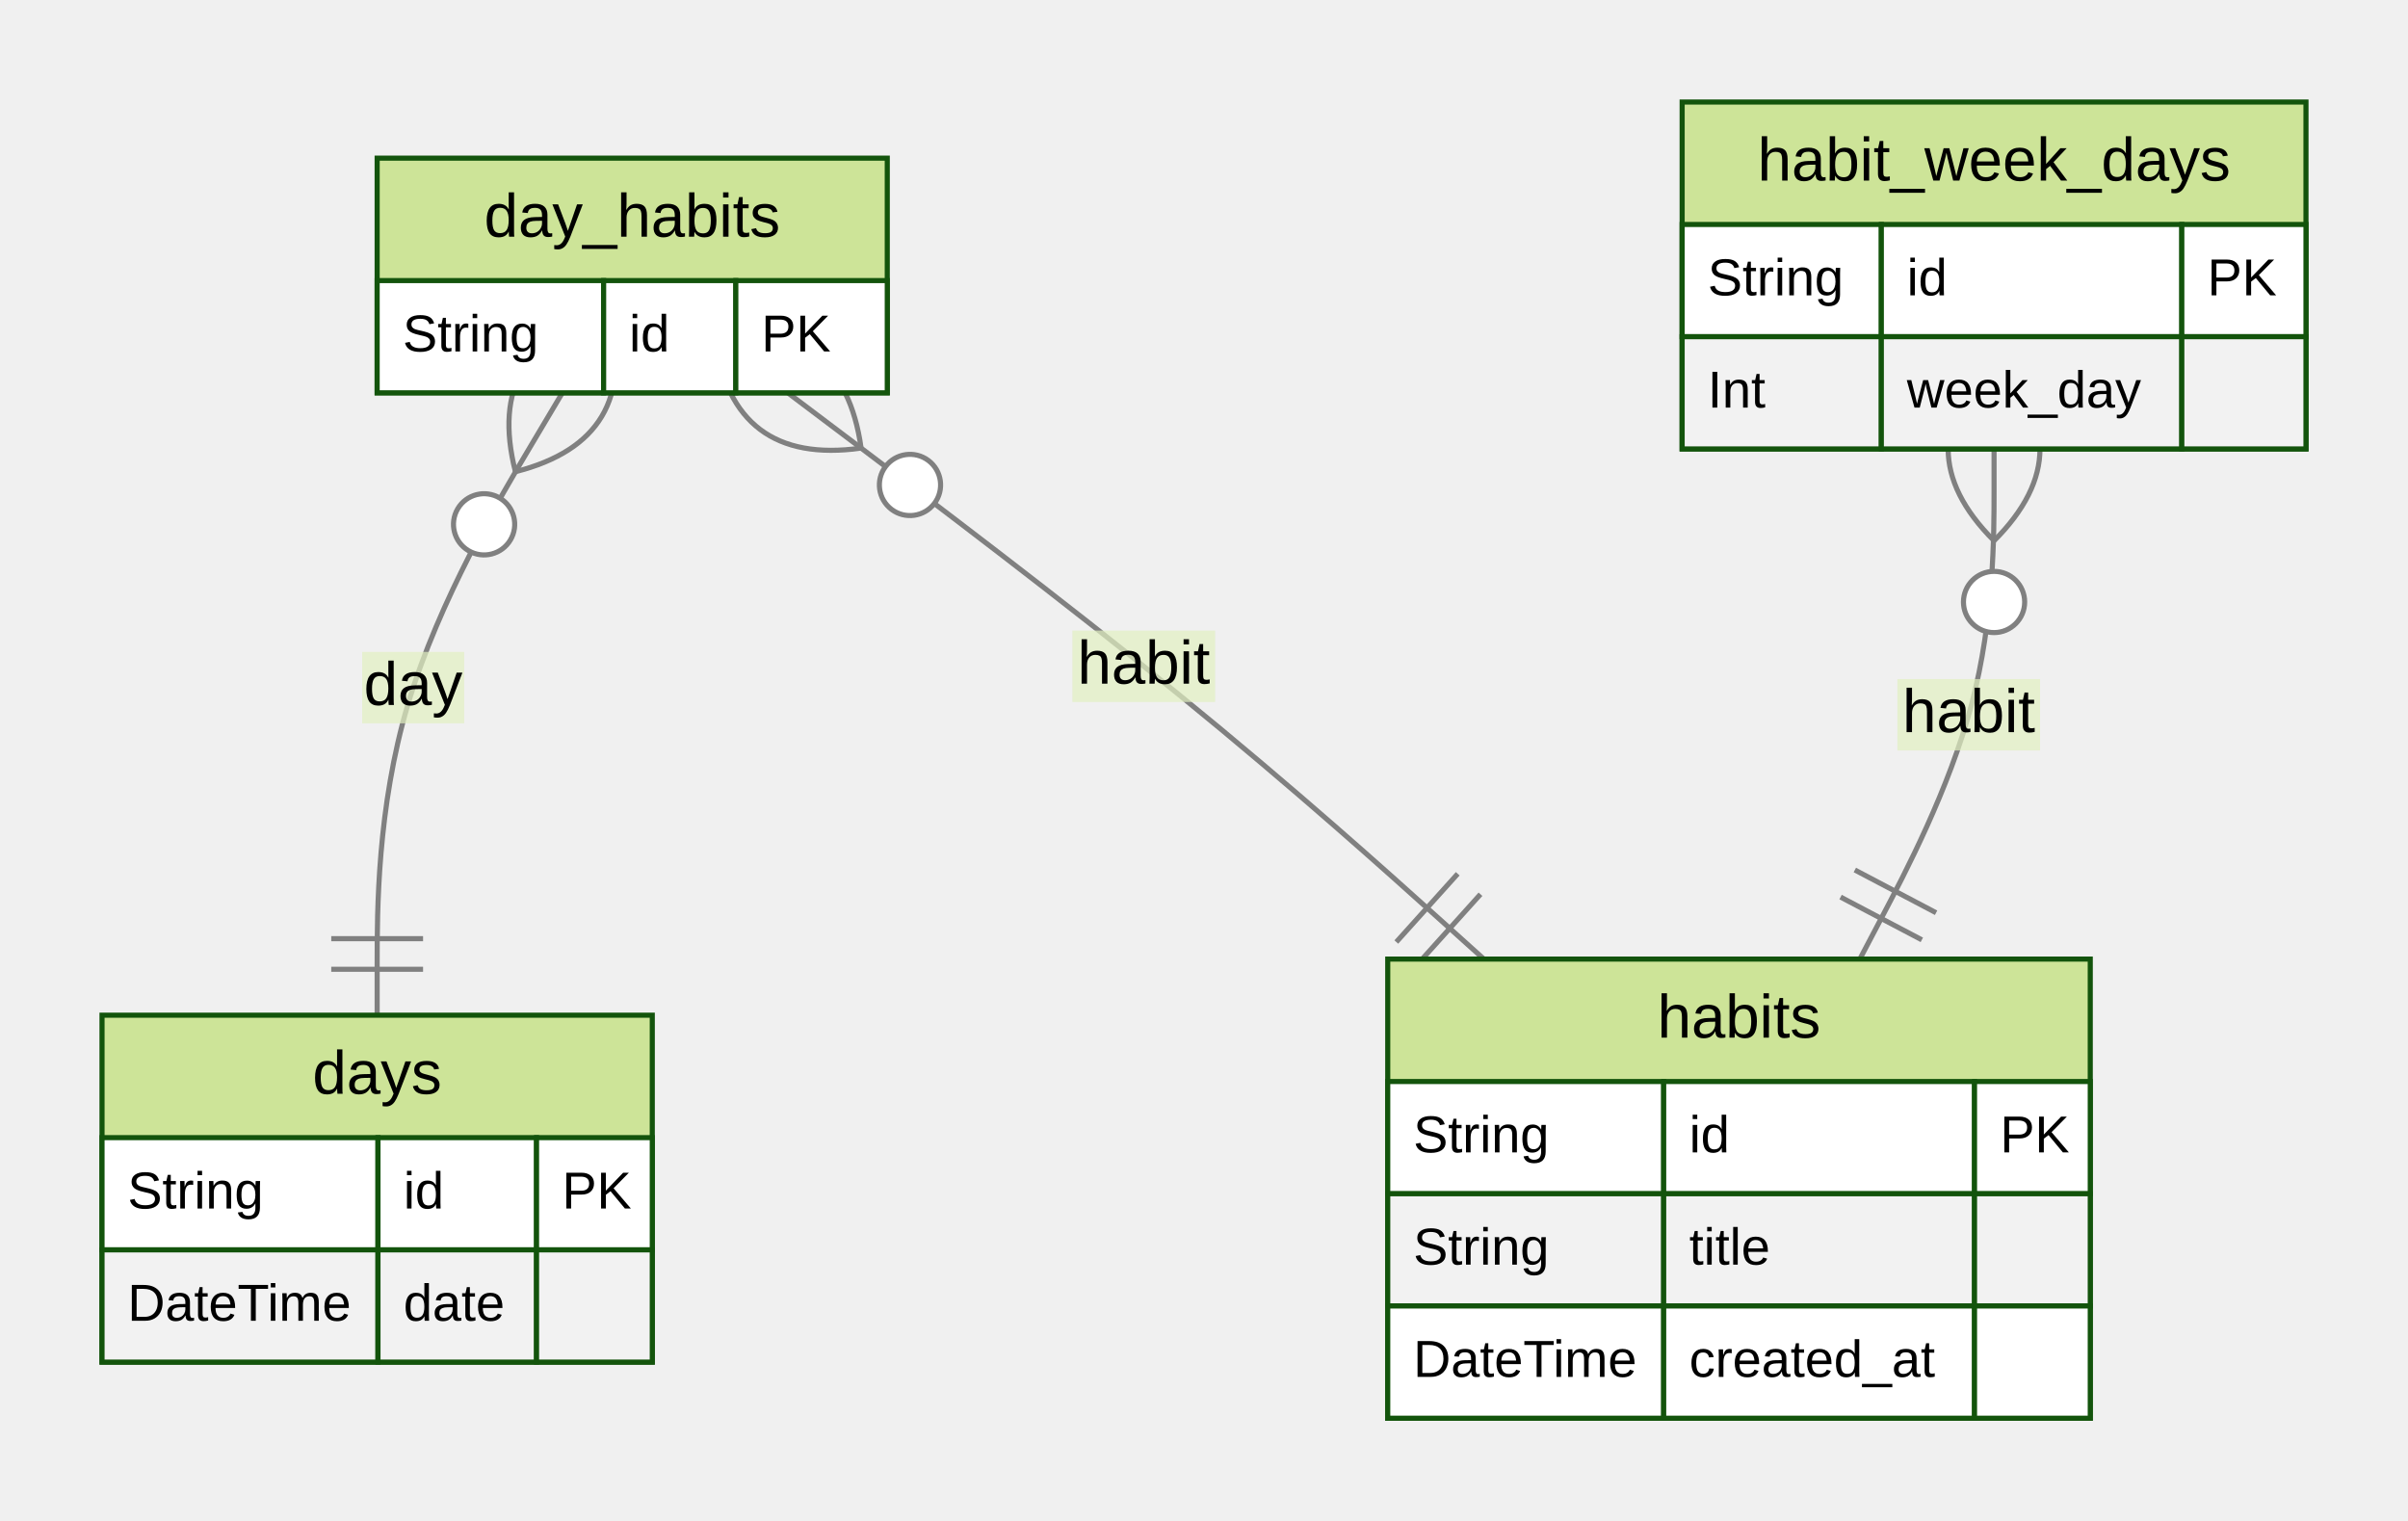
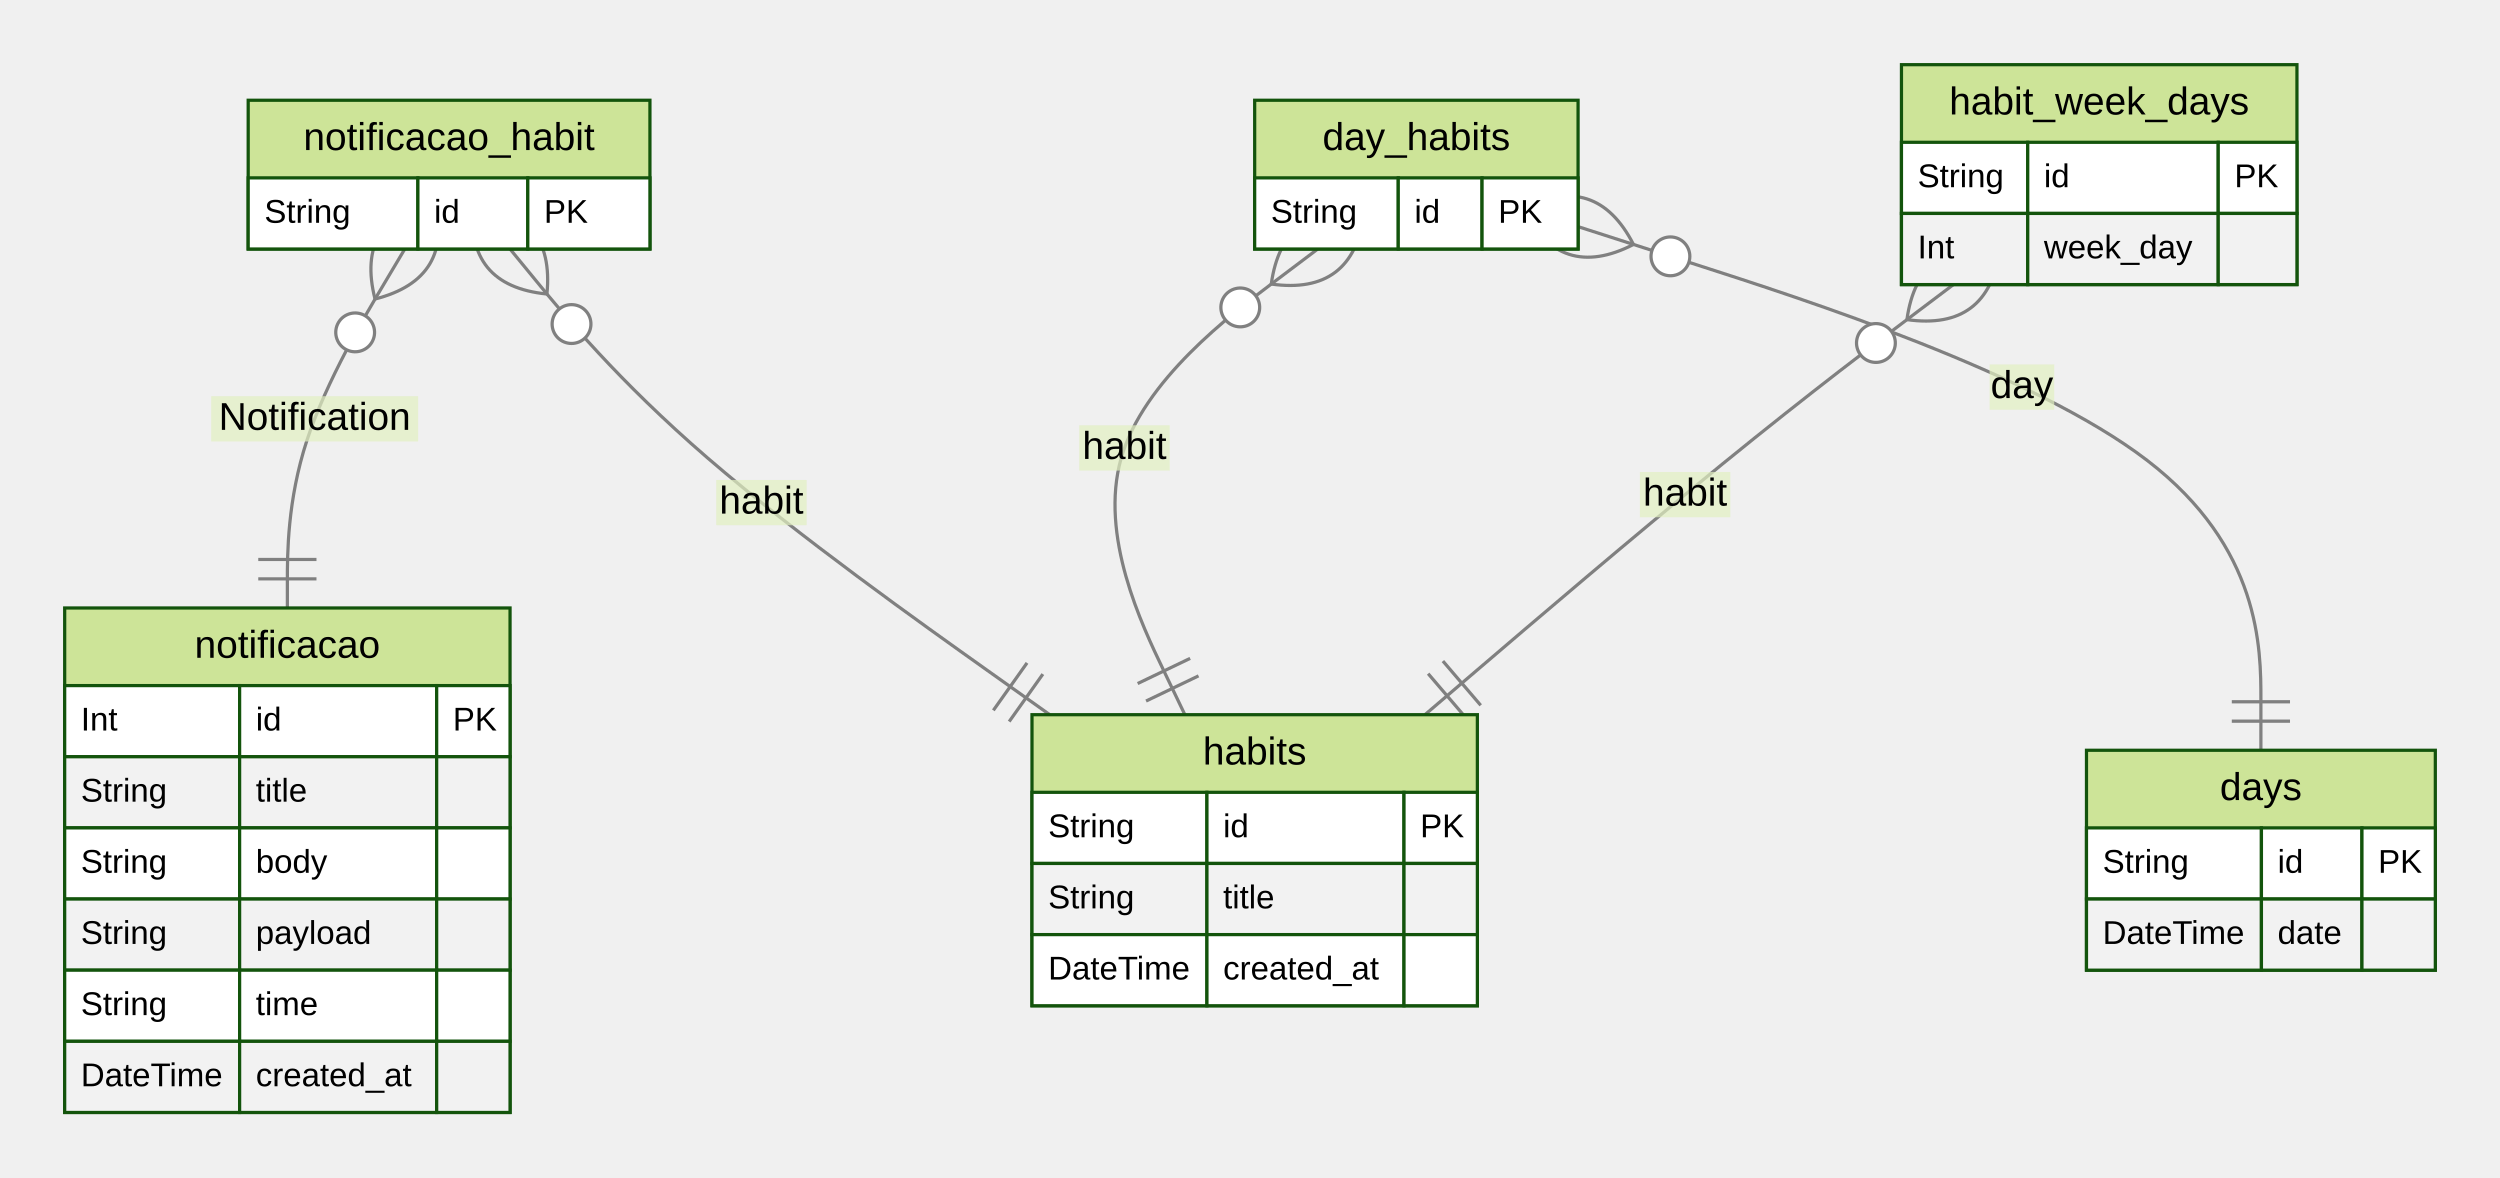
- <svg xmlns="http://www.w3.org/2000/svg" aria-roledescription="er" viewBox="0 0 472.051 298" style="max-width: 472.051px; background-color: white;" width="100%" id="mermaid-0">
+ <svg xmlns="http://www.w3.org/2000/svg" aria-roledescription="er" viewBox="0 0 773.055 364" style="max-width: 773.055px; background-color: white;" width="100%" id="mermaid-0">
  <style>#mermaid-0{font-family:"trebuchet ms",verdana,arial,sans-serif;font-size:16px;fill:#000000;}#mermaid-0 .error-icon{fill:#552222;}#mermaid-0 .error-text{fill:#552222;stroke:#552222;}#mermaid-0 .edge-thickness-normal{stroke-width:2px;}#mermaid-0 .edge-thickness-thick{stroke-width:3.5px;}#mermaid-0 .edge-pattern-solid{stroke-dasharray:0;}#mermaid-0 .edge-pattern-dashed{stroke-dasharray:3;}#mermaid-0 .edge-pattern-dotted{stroke-dasharray:2;}#mermaid-0 .marker{fill:#000000;stroke:#000000;}#mermaid-0 .marker.cross{stroke:#000000;}#mermaid-0 svg{font-family:"trebuchet ms",verdana,arial,sans-serif;font-size:16px;}#mermaid-0 .entityBox{fill:#cde498;stroke:#13540c;}#mermaid-0 .attributeBoxOdd{fill:#ffffff;stroke:#13540c;}#mermaid-0 .attributeBoxEven{fill:#f2f2f2;stroke:#13540c;}#mermaid-0 .relationshipLabelBox{fill:hsl(78.158, 58.462%, 84.51%);opacity:0.7;background-color:hsl(78.158, 58.462%, 84.51%);}#mermaid-0 .relationshipLabelBox rect{opacity:0.5;}#mermaid-0 .relationshipLine{stroke:#000000;}#mermaid-0 .entityTitleText{text-anchor:middle;font-size:18px;fill:#000000;}#mermaid-0 :root{--mermaid-font-family:"trebuchet ms",verdana,arial,sans-serif;}</style>
  <g />
  <defs>
    <marker orient="auto" markerHeight="18" markerWidth="18" refY="9" refX="0" id="ONLY_ONE_START">
      <path d="M9,0 L9,18 M15,0 L15,18" fill="none" stroke="gray" />
    </marker>
  </defs>
  <defs>
    <marker orient="auto" markerHeight="18" markerWidth="18" refY="9" refX="18" id="ONLY_ONE_END">
      <path d="M3,0 L3,18 M9,0 L9,18" fill="none" stroke="gray" />
    </marker>
  </defs>
  <defs>
    <marker orient="auto" markerHeight="18" markerWidth="30" refY="9" refX="0" id="ZERO_OR_ONE_START">
      <circle r="6" cy="9" cx="21" fill="white" stroke="gray" />
      <path d="M9,0 L9,18" fill="none" stroke="gray" />
    </marker>
  </defs>
  <defs>
    <marker orient="auto" markerHeight="18" markerWidth="30" refY="9" refX="30" id="ZERO_OR_ONE_END">
      <circle r="6" cy="9" cx="9" fill="white" stroke="gray" />
      <path d="M21,0 L21,18" fill="none" stroke="gray" />
    </marker>
  </defs>
  <defs>
    <marker orient="auto" markerHeight="36" markerWidth="45" refY="18" refX="18" id="ONE_OR_MORE_START">
      <path d="M0,18 Q 18,0 36,18 Q 18,36 0,18 M42,9 L42,27" fill="none" stroke="gray" />
    </marker>
  </defs>
  <defs>
    <marker orient="auto" markerHeight="36" markerWidth="45" refY="18" refX="27" id="ONE_OR_MORE_END">
      <path d="M3,9 L3,27 M9,18 Q27,0 45,18 Q27,36 9,18" fill="none" stroke="gray" />
    </marker>
  </defs>
  <defs>
    <marker orient="auto" markerHeight="36" markerWidth="57" refY="18" refX="18" id="ZERO_OR_MORE_START">
      <circle r="6" cy="18" cx="48" fill="white" stroke="gray" />
      <path d="M0,18 Q18,0 36,18 Q18,36 0,18" fill="none" stroke="gray" />
    </marker>
  </defs>
  <defs>
    <marker orient="auto" markerHeight="36" markerWidth="57" refY="18" refX="39" id="ZERO_OR_MORE_END">
      <circle r="6" cy="18" cx="9" fill="white" stroke="gray" />
      <path d="M21,18 Q39,0 57,18 Q39,36 21,18" fill="none" stroke="gray" />
    </marker>
  </defs>
-   <path style="stroke: gray; fill: none;" marker-start="url(#ZERO_OR_MORE_START)" marker-end="url(#ONLY_ONE_END)" d="M110.244,77L104.192,87.167C98.141,97.333,86.038,117.667,79.986,138C73.935,158.333,73.935,178.667,73.935,188.833L73.935,199" class="er relationshipLine" />
-   <path style="stroke: gray; fill: none;" marker-start="url(#ZERO_OR_MORE_START)" marker-end="url(#ONLY_ONE_END)" d="M154.436,77L167.919,87.167C181.401,97.333,208.366,117.667,231.11,136.167C253.853,154.667,272.375,171.333,281.635,179.667L290.896,188" class="er relationshipLine" />
-   <path style="stroke: gray; fill: none;" marker-start="url(#ZERO_OR_MORE_START)" marker-end="url(#ONLY_ONE_END)" d="M390.905,88L390.905,96.333C390.905,104.667,390.905,121.333,386.519,138C382.133,154.667,373.361,171.333,368.975,179.667L364.589,188" class="er relationshipLine" />
-   <g transform="translate(272.0455,188 )" id="entity-habits-4038c3fe-703f-4abd-b409-cb26fa4bf640">
+   <path style="stroke: gray; fill: none;" marker-start="url(#ZERO_OR_MORE_START)" marker-end="url(#ONLY_ONE_END)" d="M125.169,77L119.117,87.167C113.065,97.333,100.962,117.667,94.911,136.167C88.859,154.667,88.859,171.333,88.859,179.667L88.859,188" class="er relationshipLine" />
+   <path style="stroke: gray; fill: none;" marker-start="url(#ZERO_OR_MORE_START)" marker-end="url(#ONLY_ONE_END)" d="M157.713,77L166.047,87.167C174.382,97.333,191.05,117.667,218.865,141.667C246.68,165.667,285.641,193.333,305.122,207.167L324.603,221" class="er relationshipLine" />
+   <path style="stroke: gray; fill: none;" marker-start="url(#ZERO_OR_MORE_START)" marker-end="url(#ONLY_ONE_END)" d="M487.974,70.083L523.165,81.402C558.356,92.722,628.738,115.361,663.929,142.347C699.12,169.333,699.12,200.667,699.12,216.333L699.12,232" class="er relationshipLine" />
+   <path style="stroke: gray; fill: none;" marker-start="url(#ZERO_OR_MORE_START)" marker-end="url(#ONLY_ONE_END)" d="M407.472,77L393.99,87.167C380.507,97.333,353.542,117.667,346.695,141.667C339.848,165.667,353.118,193.333,359.754,207.167L366.389,221" class="er relationshipLine" />
+   <path style="stroke: gray; fill: none;" marker-start="url(#ZERO_OR_MORE_START)" marker-end="url(#ONLY_ONE_END)" d="M604.031,88L592.98,96.333C581.929,104.667,559.826,121.333,532.591,143.5C505.356,165.667,472.988,193.333,456.804,207.167L440.62,221" class="er relationshipLine" />
+   <g transform="translate(319.1148,221 )" id="entity-habits-3e828928-fa19-41f3-96db-d2c560063aea">
    <rect height="90" width="137.718" y="0" x="0" class="er entityBox" />
-     <text style="dominant-baseline: middle; text-anchor: middle; font-size: 12px;" transform="translate(68.85901,12)" y="0" x="0" id="text-entity-habits-4038c3fe-703f-4abd-b409-cb26fa4bf640" class="er entityLabel">habits</text>
+     <text style="dominant-baseline: middle; text-anchor: middle; font-size: 12px;" transform="translate(68.85901,12)" y="0" x="0" id="text-entity-habits-3e828928-fa19-41f3-96db-d2c560063aea" class="er entityLabel">habits</text>
    <rect height="22" width="54.096" y="24" x="0" class="er attributeBoxOdd" />
-     <text style="dominant-baseline: middle; font-size: 10.2px;" transform="translate(5,35)" y="0" x="0" id="text-entity-habits-4038c3fe-703f-4abd-b409-cb26fa4bf640-attr-1-type" class="er entityLabel">String</text>
+     <text style="dominant-baseline: middle; font-size: 10.2px;" transform="translate(5,35)" y="0" x="0" id="text-entity-habits-3e828928-fa19-41f3-96db-d2c560063aea-attr-1-type" class="er entityLabel">String</text>
    <rect height="22" width="60.935" y="24" x="54.096" class="er attributeBoxOdd" />
-     <text style="dominant-baseline: middle; font-size: 10.2px;" transform="translate(59.09555,35)" y="0" x="0" id="text-entity-habits-4038c3fe-703f-4abd-b409-cb26fa4bf640-attr-1-name" class="er entityLabel">id</text>
+     <text style="dominant-baseline: middle; font-size: 10.2px;" transform="translate(59.09555,35)" y="0" x="0" id="text-entity-habits-3e828928-fa19-41f3-96db-d2c560063aea-attr-1-name" class="er entityLabel">id</text>
    <rect height="22" width="22.688" y="24" x="115.03" class="er attributeBoxOdd" />
-     <text style="dominant-baseline: middle; font-size: 10.2px;" transform="translate(120.0303,35)" y="0" x="0" id="text-entity-habits-4038c3fe-703f-4abd-b409-cb26fa4bf640-attr-1-key" class="er entityLabel">PK</text>
+     <text style="dominant-baseline: middle; font-size: 10.2px;" transform="translate(120.0303,35)" y="0" x="0" id="text-entity-habits-3e828928-fa19-41f3-96db-d2c560063aea-attr-1-key" class="er entityLabel">PK</text>
    <rect height="22" width="54.096" y="46" x="0" class="er attributeBoxEven" />
-     <text style="dominant-baseline: middle; font-size: 10.2px;" transform="translate(5,57)" y="0" x="0" id="text-entity-habits-4038c3fe-703f-4abd-b409-cb26fa4bf640-attr-2-type" class="er entityLabel">String</text>
+     <text style="dominant-baseline: middle; font-size: 10.2px;" transform="translate(5,57)" y="0" x="0" id="text-entity-habits-3e828928-fa19-41f3-96db-d2c560063aea-attr-2-type" class="er entityLabel">String</text>
    <rect height="22" width="60.935" y="46" x="54.096" class="er attributeBoxEven" />
-     <text style="dominant-baseline: middle; font-size: 10.2px;" transform="translate(59.09555,57)" y="0" x="0" id="text-entity-habits-4038c3fe-703f-4abd-b409-cb26fa4bf640-attr-2-name" class="er entityLabel">title</text>
+     <text style="dominant-baseline: middle; font-size: 10.2px;" transform="translate(59.09555,57)" y="0" x="0" id="text-entity-habits-3e828928-fa19-41f3-96db-d2c560063aea-attr-2-name" class="er entityLabel">title</text>
    <rect height="22" width="22.688" y="46" x="115.03" class="er attributeBoxEven" />
-     <text style="dominant-baseline: middle; font-size: 10.2px;" transform="translate(120.0303,57)" y="0" x="0" id="text-entity-habits-4038c3fe-703f-4abd-b409-cb26fa4bf640-attr-2-key" class="er entityLabel" />
+     <text style="dominant-baseline: middle; font-size: 10.2px;" transform="translate(120.0303,57)" y="0" x="0" id="text-entity-habits-3e828928-fa19-41f3-96db-d2c560063aea-attr-2-key" class="er entityLabel" />
    <rect height="22" width="54.096" y="68" x="0" class="er attributeBoxOdd" />
-     <text style="dominant-baseline: middle; font-size: 10.2px;" transform="translate(5,79)" y="0" x="0" id="text-entity-habits-4038c3fe-703f-4abd-b409-cb26fa4bf640-attr-3-type" class="er entityLabel">DateTime</text>
+     <text style="dominant-baseline: middle; font-size: 10.2px;" transform="translate(5,79)" y="0" x="0" id="text-entity-habits-3e828928-fa19-41f3-96db-d2c560063aea-attr-3-type" class="er entityLabel">DateTime</text>
    <rect height="22" width="60.935" y="68" x="54.096" class="er attributeBoxOdd" />
-     <text style="dominant-baseline: middle; font-size: 10.2px;" transform="translate(59.09555,79)" y="0" x="0" id="text-entity-habits-4038c3fe-703f-4abd-b409-cb26fa4bf640-attr-3-name" class="er entityLabel">created_at</text>
+     <text style="dominant-baseline: middle; font-size: 10.2px;" transform="translate(59.09555,79)" y="0" x="0" id="text-entity-habits-3e828928-fa19-41f3-96db-d2c560063aea-attr-3-name" class="er entityLabel">created_at</text>
    <rect height="22" width="22.688" y="68" x="115.03" class="er attributeBoxOdd" />
-     <text style="dominant-baseline: middle; font-size: 10.2px;" transform="translate(120.0303,79)" y="0" x="0" id="text-entity-habits-4038c3fe-703f-4abd-b409-cb26fa4bf640-attr-3-key" class="er entityLabel" />
+     <text style="dominant-baseline: middle; font-size: 10.2px;" transform="translate(120.0303,79)" y="0" x="0" id="text-entity-habits-3e828928-fa19-41f3-96db-d2c560063aea-attr-3-key" class="er entityLabel" />
  </g>
-   <g transform="translate(20,199 )" id="entity-days-79306a26-5b62-4076-8913-7c7477946830">
+   <g transform="translate(20,188 )" id="entity-notificacao-24ec259f-1f0f-4a18-8f4a-3fe1d3fa7203">
+     <rect height="156" width="137.718" y="0" x="0" class="er entityBox" />
+     <text style="dominant-baseline: middle; text-anchor: middle; font-size: 12px;" transform="translate(68.85901,12)" y="0" x="0" id="text-entity-notificacao-24ec259f-1f0f-4a18-8f4a-3fe1d3fa7203" class="er entityLabel">notificacao</text>
+     <rect height="22" width="54.096" y="24" x="0" class="er attributeBoxOdd" />
+     <text style="dominant-baseline: middle; font-size: 10.2px;" transform="translate(5,35)" y="0" x="0" id="text-entity-notificacao-24ec259f-1f0f-4a18-8f4a-3fe1d3fa7203-attr-1-type" class="er entityLabel">Int</text>
+     <rect height="22" width="60.935" y="24" x="54.096" class="er attributeBoxOdd" />
+     <text style="dominant-baseline: middle; font-size: 10.2px;" transform="translate(59.09555,35)" y="0" x="0" id="text-entity-notificacao-24ec259f-1f0f-4a18-8f4a-3fe1d3fa7203-attr-1-name" class="er entityLabel">id</text>
+     <rect height="22" width="22.688" y="24" x="115.03" class="er attributeBoxOdd" />
+     <text style="dominant-baseline: middle; font-size: 10.2px;" transform="translate(120.0303,35)" y="0" x="0" id="text-entity-notificacao-24ec259f-1f0f-4a18-8f4a-3fe1d3fa7203-attr-1-key" class="er entityLabel">PK</text>
+     <rect height="22" width="54.096" y="46" x="0" class="er attributeBoxEven" />
+     <text style="dominant-baseline: middle; font-size: 10.2px;" transform="translate(5,57)" y="0" x="0" id="text-entity-notificacao-24ec259f-1f0f-4a18-8f4a-3fe1d3fa7203-attr-2-type" class="er entityLabel">String</text>
+     <rect height="22" width="60.935" y="46" x="54.096" class="er attributeBoxEven" />
+     <text style="dominant-baseline: middle; font-size: 10.2px;" transform="translate(59.09555,57)" y="0" x="0" id="text-entity-notificacao-24ec259f-1f0f-4a18-8f4a-3fe1d3fa7203-attr-2-name" class="er entityLabel">title</text>
+     <rect height="22" width="22.688" y="46" x="115.03" class="er attributeBoxEven" />
+     <text style="dominant-baseline: middle; font-size: 10.2px;" transform="translate(120.0303,57)" y="0" x="0" id="text-entity-notificacao-24ec259f-1f0f-4a18-8f4a-3fe1d3fa7203-attr-2-key" class="er entityLabel" />
+     <rect height="22" width="54.096" y="68" x="0" class="er attributeBoxOdd" />
+     <text style="dominant-baseline: middle; font-size: 10.2px;" transform="translate(5,79)" y="0" x="0" id="text-entity-notificacao-24ec259f-1f0f-4a18-8f4a-3fe1d3fa7203-attr-3-type" class="er entityLabel">String</text>
+     <rect height="22" width="60.935" y="68" x="54.096" class="er attributeBoxOdd" />
+     <text style="dominant-baseline: middle; font-size: 10.2px;" transform="translate(59.09555,79)" y="0" x="0" id="text-entity-notificacao-24ec259f-1f0f-4a18-8f4a-3fe1d3fa7203-attr-3-name" class="er entityLabel">body</text>
+     <rect height="22" width="22.688" y="68" x="115.03" class="er attributeBoxOdd" />
+     <text style="dominant-baseline: middle; font-size: 10.2px;" transform="translate(120.0303,79)" y="0" x="0" id="text-entity-notificacao-24ec259f-1f0f-4a18-8f4a-3fe1d3fa7203-attr-3-key" class="er entityLabel" />
+     <rect height="22" width="54.096" y="90" x="0" class="er attributeBoxEven" />
+     <text style="dominant-baseline: middle; font-size: 10.2px;" transform="translate(5,101)" y="0" x="0" id="text-entity-notificacao-24ec259f-1f0f-4a18-8f4a-3fe1d3fa7203-attr-4-type" class="er entityLabel">String</text>
+     <rect height="22" width="60.935" y="90" x="54.096" class="er attributeBoxEven" />
+     <text style="dominant-baseline: middle; font-size: 10.2px;" transform="translate(59.09555,101)" y="0" x="0" id="text-entity-notificacao-24ec259f-1f0f-4a18-8f4a-3fe1d3fa7203-attr-4-name" class="er entityLabel">payload</text>
+     <rect height="22" width="22.688" y="90" x="115.03" class="er attributeBoxEven" />
+     <text style="dominant-baseline: middle; font-size: 10.2px;" transform="translate(120.0303,101)" y="0" x="0" id="text-entity-notificacao-24ec259f-1f0f-4a18-8f4a-3fe1d3fa7203-attr-4-key" class="er entityLabel" />
+     <rect height="22" width="54.096" y="112" x="0" class="er attributeBoxOdd" />
+     <text style="dominant-baseline: middle; font-size: 10.2px;" transform="translate(5,123)" y="0" x="0" id="text-entity-notificacao-24ec259f-1f0f-4a18-8f4a-3fe1d3fa7203-attr-5-type" class="er entityLabel">String</text>
+     <rect height="22" width="60.935" y="112" x="54.096" class="er attributeBoxOdd" />
+     <text style="dominant-baseline: middle; font-size: 10.2px;" transform="translate(59.09555,123)" y="0" x="0" id="text-entity-notificacao-24ec259f-1f0f-4a18-8f4a-3fe1d3fa7203-attr-5-name" class="er entityLabel">time</text>
+     <rect height="22" width="22.688" y="112" x="115.03" class="er attributeBoxOdd" />
+     <text style="dominant-baseline: middle; font-size: 10.2px;" transform="translate(120.0303,123)" y="0" x="0" id="text-entity-notificacao-24ec259f-1f0f-4a18-8f4a-3fe1d3fa7203-attr-5-key" class="er entityLabel" />
+     <rect height="22" width="54.096" y="134" x="0" class="er attributeBoxEven" />
+     <text style="dominant-baseline: middle; font-size: 10.2px;" transform="translate(5,145)" y="0" x="0" id="text-entity-notificacao-24ec259f-1f0f-4a18-8f4a-3fe1d3fa7203-attr-6-type" class="er entityLabel">DateTime</text>
+     <rect height="22" width="60.935" y="134" x="54.096" class="er attributeBoxEven" />
+     <text style="dominant-baseline: middle; font-size: 10.2px;" transform="translate(59.09555,145)" y="0" x="0" id="text-entity-notificacao-24ec259f-1f0f-4a18-8f4a-3fe1d3fa7203-attr-6-name" class="er entityLabel">created_at</text>
+     <rect height="22" width="22.688" y="134" x="115.03" class="er attributeBoxEven" />
+     <text style="dominant-baseline: middle; font-size: 10.2px;" transform="translate(120.0303,145)" y="0" x="0" id="text-entity-notificacao-24ec259f-1f0f-4a18-8f4a-3fe1d3fa7203-attr-6-key" class="er entityLabel" />
+   </g>
+   <g transform="translate(76.74573,31 )" id="entity-notificacaohabit-bc84c448-7673-4b3d-88e4-f3633c81e701">
+     <rect height="46" width="124.227" y="0" x="0" class="er entityBox" />
+     <text style="dominant-baseline: middle; text-anchor: middle; font-size: 12px;" transform="translate(62.11328,12)" y="0" x="0" id="text-entity-notificacaohabit-bc84c448-7673-4b3d-88e4-f3633c81e701" class="er entityLabel">notificacao_habit</text>
+     <rect height="22" width="52.474" y="24" x="0" class="er attributeBoxOdd" />
+     <text style="dominant-baseline: middle; font-size: 10.2px;" transform="translate(5,35)" y="0" x="0" id="text-entity-notificacaohabit-bc84c448-7673-4b3d-88e4-f3633c81e701-attr-1-type" class="er entityLabel">String</text>
+     <rect height="22" width="33.987" y="24" x="52.474" class="er attributeBoxOdd" />
+     <text style="dominant-baseline: middle; font-size: 10.2px;" transform="translate(57.47414,35)" y="0" x="0" id="text-entity-notificacaohabit-bc84c448-7673-4b3d-88e4-f3633c81e701-attr-1-name" class="er entityLabel">id</text>
+     <rect height="22" width="37.766" y="24" x="86.461" class="er attributeBoxOdd" />
+     <text style="dominant-baseline: middle; font-size: 10.2px;" transform="translate(91.4608,35)" y="0" x="0" id="text-entity-notificacaohabit-bc84c448-7673-4b3d-88e4-f3633c81e701-attr-1-key" class="er entityLabel">PK</text>
+   </g>
+   <g transform="translate(645.1858,232 )" id="entity-days-6072a2b7-01f1-4c1e-ab2c-7e8e6f6292d7">
    <rect height="68" width="107.869" y="0" x="0" class="er entityBox" />
-     <text style="dominant-baseline: middle; text-anchor: middle; font-size: 12px;" transform="translate(53.93452,12)" y="0" x="0" id="text-entity-days-79306a26-5b62-4076-8913-7c7477946830" class="er entityLabel">days</text>
+     <text style="dominant-baseline: middle; text-anchor: middle; font-size: 12px;" transform="translate(53.93452,12)" y="0" x="0" id="text-entity-days-6072a2b7-01f1-4c1e-ab2c-7e8e6f6292d7" class="er entityLabel">days</text>
    <rect height="22" width="54.096" y="24" x="0" class="er attributeBoxOdd" />
-     <text style="dominant-baseline: middle; font-size: 10.2px;" transform="translate(5,35)" y="0" x="0" id="text-entity-days-79306a26-5b62-4076-8913-7c7477946830-attr-1-type" class="er entityLabel">String</text>
+     <text style="dominant-baseline: middle; font-size: 10.2px;" transform="translate(5,35)" y="0" x="0" id="text-entity-days-6072a2b7-01f1-4c1e-ab2c-7e8e6f6292d7-attr-1-type" class="er entityLabel">String</text>
    <rect height="22" width="31.086" y="24" x="54.096" class="er attributeBoxOdd" />
-     <text style="dominant-baseline: middle; font-size: 10.2px;" transform="translate(59.09555,35)" y="0" x="0" id="text-entity-days-79306a26-5b62-4076-8913-7c7477946830-attr-1-name" class="er entityLabel">id</text>
+     <text style="dominant-baseline: middle; font-size: 10.2px;" transform="translate(59.09555,35)" y="0" x="0" id="text-entity-days-6072a2b7-01f1-4c1e-ab2c-7e8e6f6292d7-attr-1-name" class="er entityLabel">id</text>
    <rect height="22" width="22.688" y="24" x="85.181" class="er attributeBoxOdd" />
-     <text style="dominant-baseline: middle; font-size: 10.2px;" transform="translate(90.18137,35)" y="0" x="0" id="text-entity-days-79306a26-5b62-4076-8913-7c7477946830-attr-1-key" class="er entityLabel">PK</text>
+     <text style="dominant-baseline: middle; font-size: 10.2px;" transform="translate(90.18137,35)" y="0" x="0" id="text-entity-days-6072a2b7-01f1-4c1e-ab2c-7e8e6f6292d7-attr-1-key" class="er entityLabel">PK</text>
    <rect height="22" width="54.096" y="46" x="0" class="er attributeBoxEven" />
-     <text style="dominant-baseline: middle; font-size: 10.2px;" transform="translate(5,57)" y="0" x="0" id="text-entity-days-79306a26-5b62-4076-8913-7c7477946830-attr-2-type" class="er entityLabel">DateTime</text>
+     <text style="dominant-baseline: middle; font-size: 10.2px;" transform="translate(5,57)" y="0" x="0" id="text-entity-days-6072a2b7-01f1-4c1e-ab2c-7e8e6f6292d7-attr-2-type" class="er entityLabel">DateTime</text>
    <rect height="22" width="31.086" y="46" x="54.096" class="er attributeBoxEven" />
-     <text style="dominant-baseline: middle; font-size: 10.2px;" transform="translate(59.09555,57)" y="0" x="0" id="text-entity-days-79306a26-5b62-4076-8913-7c7477946830-attr-2-name" class="er entityLabel">date</text>
+     <text style="dominant-baseline: middle; font-size: 10.2px;" transform="translate(59.09555,57)" y="0" x="0" id="text-entity-days-6072a2b7-01f1-4c1e-ab2c-7e8e6f6292d7-attr-2-name" class="er entityLabel">date</text>
    <rect height="22" width="22.688" y="46" x="85.181" class="er attributeBoxEven" />
-     <text style="dominant-baseline: middle; font-size: 10.2px;" transform="translate(90.18137,57)" y="0" x="0" id="text-entity-days-79306a26-5b62-4076-8913-7c7477946830-attr-2-key" class="er entityLabel" />
+     <text style="dominant-baseline: middle; font-size: 10.2px;" transform="translate(90.18137,57)" y="0" x="0" id="text-entity-days-6072a2b7-01f1-4c1e-ab2c-7e8e6f6292d7-attr-2-key" class="er entityLabel" />
  </g>
-   <g transform="translate(73.93452,31 )" id="entity-dayhabits-ef833930-8bf5-41f2-b63d-9cd59a0eefbb">
+   <g transform="translate(387.9738,31 )" id="entity-dayhabits-55e954dc-ce7b-4054-a044-c57caba6e818">
    <rect height="46" width="100" y="0" x="0" class="er entityBox" />
-     <text style="dominant-baseline: middle; text-anchor: middle; font-size: 12px;" transform="translate(50,12)" y="0" x="0" id="text-entity-dayhabits-ef833930-8bf5-41f2-b63d-9cd59a0eefbb" class="er entityLabel">day_habits</text>
+     <text style="dominant-baseline: middle; text-anchor: middle; font-size: 12px;" transform="translate(50,12)" y="0" x="0" id="text-entity-dayhabits-55e954dc-ce7b-4054-a044-c57caba6e818" class="er entityLabel">day_habits</text>
    <rect height="22" width="44.399" y="24" x="0" class="er attributeBoxOdd" />
-     <text style="dominant-baseline: middle; font-size: 10.2px;" transform="translate(5,35)" y="0" x="0" id="text-entity-dayhabits-ef833930-8bf5-41f2-b63d-9cd59a0eefbb-attr-1-type" class="er entityLabel">String</text>
+     <text style="dominant-baseline: middle; font-size: 10.2px;" transform="translate(5,35)" y="0" x="0" id="text-entity-dayhabits-55e954dc-ce7b-4054-a044-c57caba6e818-attr-1-type" class="er entityLabel">String</text>
    <rect height="22" width="25.911" y="24" x="44.399" class="er attributeBoxOdd" />
-     <text style="dominant-baseline: middle; font-size: 10.2px;" transform="translate(49.39862,35)" y="0" x="0" id="text-entity-dayhabits-ef833930-8bf5-41f2-b63d-9cd59a0eefbb-attr-1-name" class="er entityLabel">id</text>
+     <text style="dominant-baseline: middle; font-size: 10.2px;" transform="translate(49.39862,35)" y="0" x="0" id="text-entity-dayhabits-55e954dc-ce7b-4054-a044-c57caba6e818-attr-1-name" class="er entityLabel">id</text>
    <rect height="22" width="29.69" y="24" x="70.31" class="er attributeBoxOdd" />
-     <text style="dominant-baseline: middle; font-size: 10.2px;" transform="translate(75.30976,35)" y="0" x="0" id="text-entity-dayhabits-ef833930-8bf5-41f2-b63d-9cd59a0eefbb-attr-1-key" class="er entityLabel">PK</text>
+     <text style="dominant-baseline: middle; font-size: 10.2px;" transform="translate(75.30976,35)" y="0" x="0" id="text-entity-dayhabits-55e954dc-ce7b-4054-a044-c57caba6e818-attr-1-key" class="er entityLabel">PK</text>
  </g>
-   <g transform="translate(329.758,20 )" id="entity-habitweekdays-8c844068-8e37-40a3-a087-3079dde42181">
+   <g transform="translate(587.9738,20 )" id="entity-habitweekdays-7d25c070-e002-4665-bf2d-645c272d8e44">
    <rect height="68" width="122.293" y="0" x="0" class="er entityBox" />
-     <text style="dominant-baseline: middle; text-anchor: middle; font-size: 12px;" transform="translate(61.14648,12)" y="0" x="0" id="text-entity-habitweekdays-8c844068-8e37-40a3-a087-3079dde42181" class="er entityLabel">habit_week_days</text>
+     <text style="dominant-baseline: middle; text-anchor: middle; font-size: 12px;" transform="translate(61.14648,12)" y="0" x="0" id="text-entity-habitweekdays-7d25c070-e002-4665-bf2d-645c272d8e44" class="er entityLabel">habit_week_days</text>
    <rect height="22" width="39.048" y="24" x="0" class="er attributeBoxOdd" />
-     <text style="dominant-baseline: middle; font-size: 10.2px;" transform="translate(5,35)" y="0" x="0" id="text-entity-habitweekdays-8c844068-8e37-40a3-a087-3079dde42181-attr-1-type" class="er entityLabel">String</text>
+     <text style="dominant-baseline: middle; font-size: 10.2px;" transform="translate(5,35)" y="0" x="0" id="text-entity-habitweekdays-7d25c070-e002-4665-bf2d-645c272d8e44-attr-1-type" class="er entityLabel">String</text>
    <rect height="22" width="58.904" y="24" x="39.048" class="er attributeBoxOdd" />
-     <text style="dominant-baseline: middle; font-size: 10.2px;" transform="translate(44.04844,35)" y="0" x="0" id="text-entity-habitweekdays-8c844068-8e37-40a3-a087-3079dde42181-attr-1-name" class="er entityLabel">id</text>
+     <text style="dominant-baseline: middle; font-size: 10.2px;" transform="translate(44.04844,35)" y="0" x="0" id="text-entity-habitweekdays-7d25c070-e002-4665-bf2d-645c272d8e44-attr-1-name" class="er entityLabel">id</text>
    <rect height="22" width="24.34" y="24" x="97.953" class="er attributeBoxOdd" />
-     <text style="dominant-baseline: middle; font-size: 10.2px;" transform="translate(102.9529,35)" y="0" x="0" id="text-entity-habitweekdays-8c844068-8e37-40a3-a087-3079dde42181-attr-1-key" class="er entityLabel">PK</text>
+     <text style="dominant-baseline: middle; font-size: 10.2px;" transform="translate(102.9529,35)" y="0" x="0" id="text-entity-habitweekdays-7d25c070-e002-4665-bf2d-645c272d8e44-attr-1-key" class="er entityLabel">PK</text>
    <rect height="22" width="39.048" y="46" x="0" class="er attributeBoxEven" />
-     <text style="dominant-baseline: middle; font-size: 10.2px;" transform="translate(5,57)" y="0" x="0" id="text-entity-habitweekdays-8c844068-8e37-40a3-a087-3079dde42181-attr-2-type" class="er entityLabel">Int</text>
+     <text style="dominant-baseline: middle; font-size: 10.2px;" transform="translate(5,57)" y="0" x="0" id="text-entity-habitweekdays-7d25c070-e002-4665-bf2d-645c272d8e44-attr-2-type" class="er entityLabel">Int</text>
    <rect height="22" width="58.904" y="46" x="39.048" class="er attributeBoxEven" />
-     <text style="dominant-baseline: middle; font-size: 10.2px;" transform="translate(44.04844,57)" y="0" x="0" id="text-entity-habitweekdays-8c844068-8e37-40a3-a087-3079dde42181-attr-2-name" class="er entityLabel">week_day</text>
+     <text style="dominant-baseline: middle; font-size: 10.2px;" transform="translate(44.04844,57)" y="0" x="0" id="text-entity-habitweekdays-7d25c070-e002-4665-bf2d-645c272d8e44-attr-2-name" class="er entityLabel">week_day</text>
    <rect height="22" width="24.34" y="46" x="97.953" class="er attributeBoxEven" />
-     <text style="dominant-baseline: middle; font-size: 10.2px;" transform="translate(102.9529,57)" y="0" x="0" id="text-entity-habitweekdays-8c844068-8e37-40a3-a087-3079dde42181-attr-2-key" class="er entityLabel" />
+     <text style="dominant-baseline: middle; font-size: 10.2px;" transform="translate(102.9529,57)" y="0" x="0" id="text-entity-habitweekdays-7d25c070-e002-4665-bf2d-645c272d8e44-attr-2-key" class="er entityLabel" />
  </g>
-   <rect height="14" width="19.99" y="127.788" x="70.996" class="er relationshipLabelBox" />
-   <text style="text-anchor: middle; dominant-baseline: middle; font-size: 12px;" y="134.788" x="80.991" id="rel1" class="er relationshipLabel">day</text>
-   <rect height="14" width="27.969" y="123.604" x="210.231" class="er relationshipLabelBox" />
-   <text style="text-anchor: middle; dominant-baseline: middle; font-size: 12px;" y="130.604" x="224.215" id="rel2" class="er relationshipLabel">habit</text>
-   <rect height="14" width="27.969" y="133.109" x="371.956" class="er relationshipLabelBox" />
-   <text style="text-anchor: middle; dominant-baseline: middle; font-size: 12px;" y="140.109" x="385.941" id="rel3" class="er relationshipLabel">habit</text>
+   <rect height="14" width="64" y="122.515" x="65.304" class="er relationshipLabelBox" />
+   <text style="text-anchor: middle; dominant-baseline: middle; font-size: 12px;" y="129.515" x="97.304" id="rel1" class="er relationshipLabel">Notification</text>
+   <rect height="14" width="27.969" y="148.414" x="221.47" class="er relationshipLabelBox" />
+   <text style="text-anchor: middle; dominant-baseline: middle; font-size: 12px;" y="155.414" x="235.455" id="rel2" class="er relationshipLabel">habit</text>
+   <rect height="14" width="19.99" y="112.691" x="615.227" class="er relationshipLabelBox" />
+   <text style="text-anchor: middle; dominant-baseline: middle; font-size: 12px;" y="119.691" x="625.222" id="rel3" class="er relationshipLabel">day</text>
+   <rect height="14" width="27.969" y="131.512" x="333.732" class="er relationshipLabelBox" />
+   <text style="text-anchor: middle; dominant-baseline: middle; font-size: 12px;" y="138.512" x="347.716" id="rel4" class="er relationshipLabel">habit</text>
+   <rect height="14" width="27.969" y="145.949" x="507.085" class="er relationshipLabelBox" />
+   <text style="text-anchor: middle; dominant-baseline: middle; font-size: 12px;" y="152.949" x="521.069" id="rel5" class="er relationshipLabel">habit</text>
</svg>
